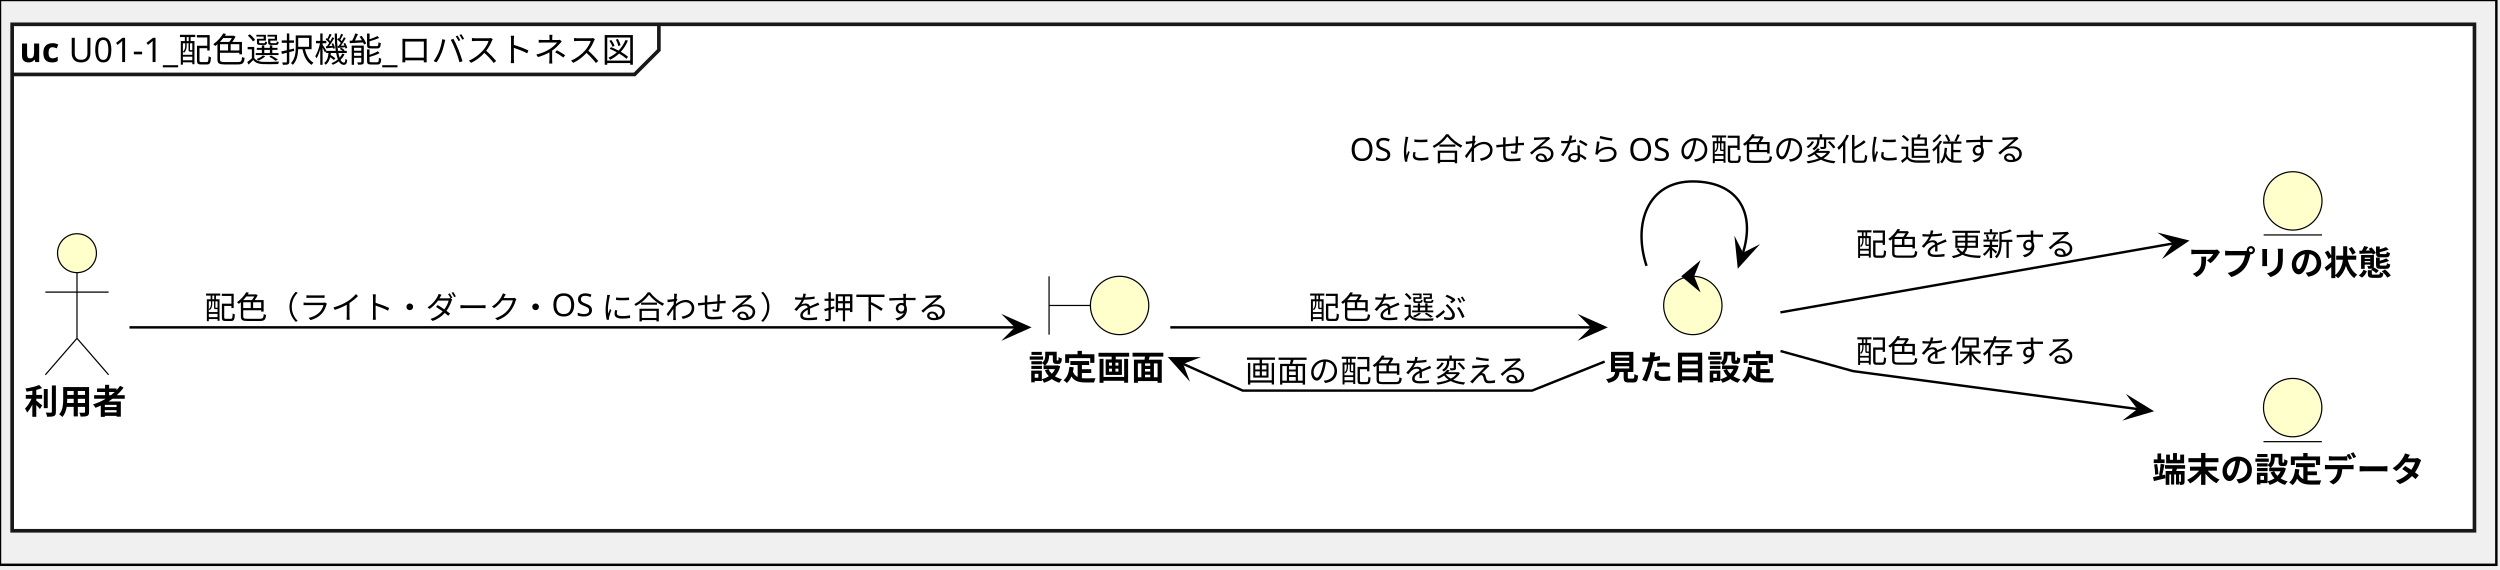
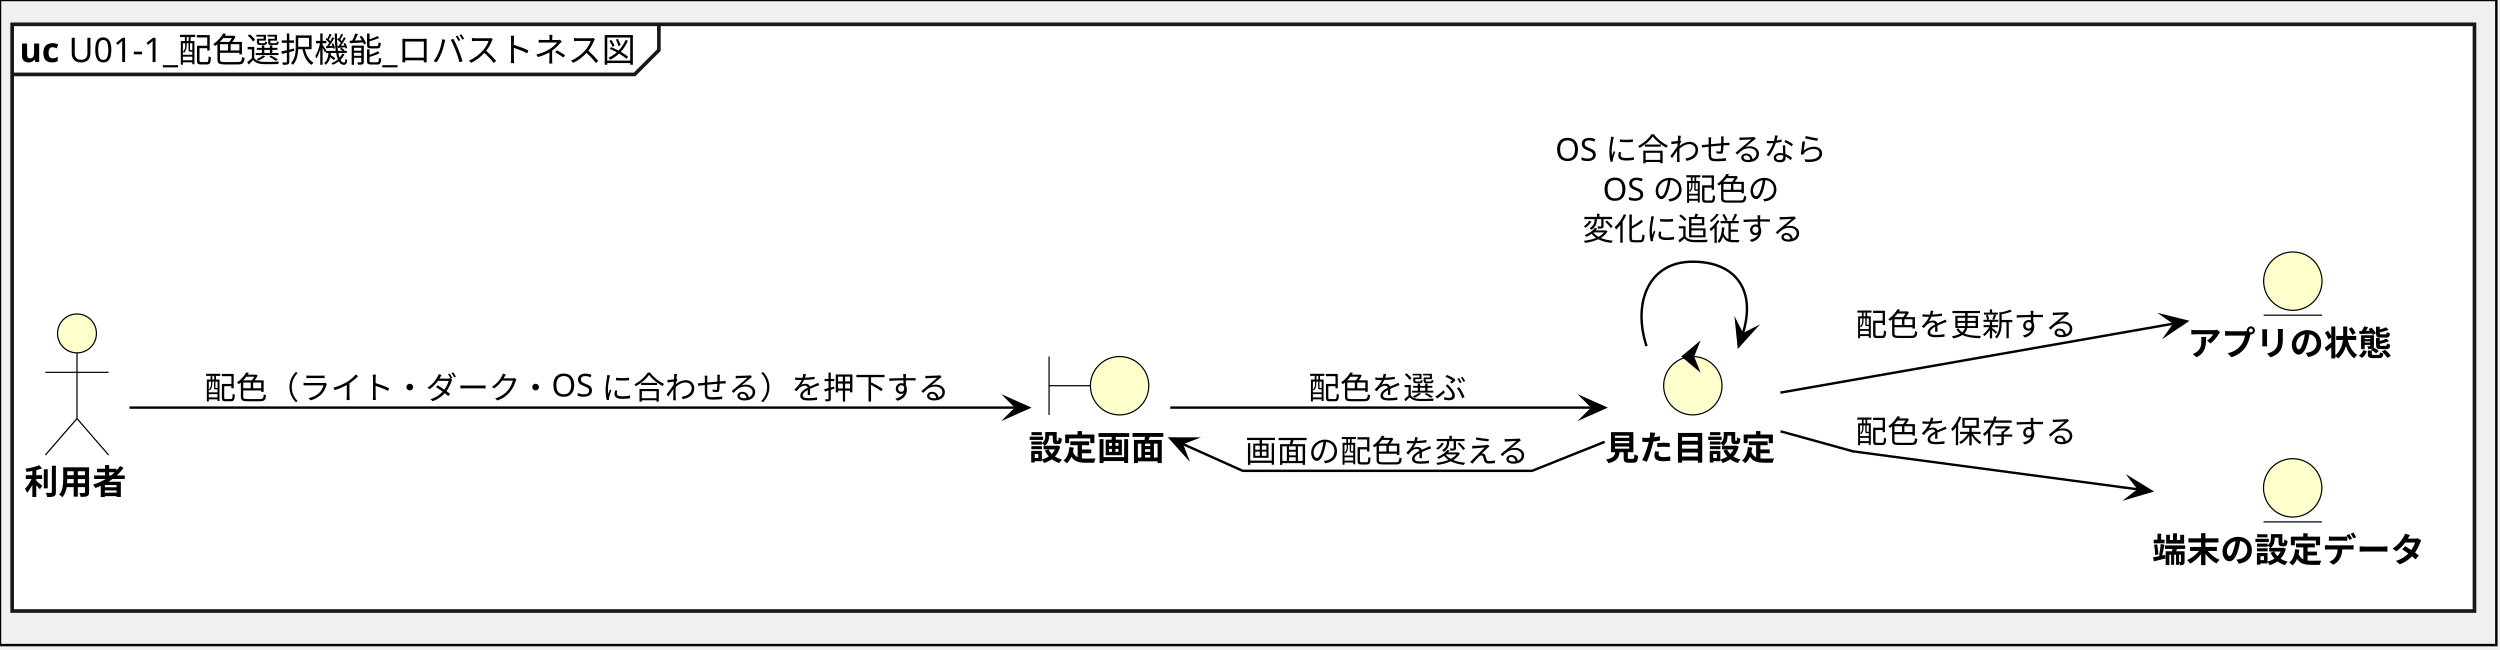
- <svg xmlns="http://www.w3.org/2000/svg" version="1.1" data-diagram-type="DESCRIPTION" style="width:1028px;height:234px;background:#FFFFFF;" width="1028px" height="234px" viewBox="0 0 1028 234" zoomAndPan="magnify" preserveAspectRatio="none" contentStyleType="text/css">
+ <svg xmlns="http://www.w3.org/2000/svg" version="1.1" data-diagram-type="DESCRIPTION" style="width:1028px;height:267px;background:#FFFFFF;" width="1028px" height="267px" viewBox="0 0 1028 267" zoomAndPan="magnify" preserveAspectRatio="none" contentStyleType="text/css">
  <defs />
  <g font-family="sans-serif" lengthAdjust="spacing">
-     <rect x="0" y="0" width="1026.5" height="232.252" fill="none" style="stroke:#000;stroke-width:1;" />
-     <rect x="5" y="10" width="1012.5" height="208.252" fill="#FFF" style="stroke:#181818;stroke-width:1.5;" />
+     <rect x="0" y="0" width="1026.5" height="265.252" fill="none" style="stroke:#000;stroke-width:1;" />
+     <rect x="5" y="10" width="1012.5" height="241.252" fill="#FFF" style="stroke:#181818;stroke-width:1.5;" />
    <path d="M270.931,10 L270.931,20.609 L260.931,30.609 L5,30.609" style="stroke:#181818;stroke-width:1.5;" fill="none" />
    <text x="8" y="25.533" fill="#000" font-size="14" textLength="16.338" font-weight="700">uc</text>
    <text x="28.228" y="25.533" fill="#000" font-size="14" textLength="235.703">U01-1_配色選択機能_ロバストネス図</text>
    <g class="entity" data-qualified-name="A1" id="ent0001" data-source-line="4">
-       <ellipse cx="31.656" cy="104.109" rx="8" ry="8" fill="#FFC" style="stroke:#000;stroke-width:0.5;" />
-       <path d="M31.656,112.109 L31.656,139.109 M18.656,120.109 L44.656,120.109 M31.656,139.109 L18.656,154.109 M31.656,139.109 L44.656,154.109" style="stroke:#000;stroke-width:0.5;" fill="none" />
-       <text x="10" y="170.143" fill="#000" font-size="14" textLength="43.313" font-weight="700">利用者</text>
+       <ellipse cx="31.656" cy="137.109" rx="8" ry="8" fill="#FFC" style="stroke:#000;stroke-width:0.5;" />
+       <path d="M31.656,145.109 L31.656,172.109 M18.656,153.109 L44.656,153.109 M31.656,172.109 L18.656,187.109 M31.656,172.109 L44.656,187.109" style="stroke:#000;stroke-width:0.5;" fill="none" />
+       <text x="10" y="203.143" fill="#000" font-size="14" textLength="43.313" font-weight="700">利用者</text>
    </g>
    <g class="entity" data-qualified-name="B1" id="ent0002" data-source-line="5">
-       <path d="M431.375,113.609 L431.375,137.609 M431.375,125.609 L448.375,125.609" style="stroke:#000;stroke-width:0.5;" fill="none" />
-       <ellipse cx="460.375" cy="125.609" rx="12" ry="12" fill="#FFC" style="stroke:#000;stroke-width:0.5;" />
-       <text x="423" y="156.143" fill="#000" font-size="14" textLength="57.75" font-weight="700">設定画面</text>
+       <path d="M431.375,146.609 L431.375,170.609 M431.375,158.609 L448.375,158.609" style="stroke:#000;stroke-width:0.5;" fill="none" />
+       <ellipse cx="460.375" cy="158.609" rx="12" ry="12" fill="#FFC" style="stroke:#000;stroke-width:0.5;" />
+       <text x="423" y="189.143" fill="#000" font-size="14" textLength="57.75" font-weight="700">設定画面</text>
    </g>
    <g class="entity" data-qualified-name="C1" id="ent0003" data-source-line="6">
-       <ellipse cx="696.094" cy="125.609" rx="12" ry="12" fill="#FFC" style="stroke:#000;stroke-width:0.5;" />
-       <polygon points="692.094,113.609,698.094,108.609,696.094,113.609,698.094,118.609,692.094,113.609" fill="#000" style="stroke:#000;stroke-width:1;stroke-linejoin:miter;stroke-miterlimit:10;" />
-       <text x="660" y="156.143" fill="#000" font-size="14" textLength="72.188" font-weight="700">見た目設定</text>
+       <ellipse cx="696.094" cy="158.609" rx="12" ry="12" fill="#FFC" style="stroke:#000;stroke-width:0.5;" />
+       <polygon points="692.094,146.609,698.094,141.609,696.094,146.609,698.094,151.609,692.094,146.609" fill="#000" style="stroke:#000;stroke-width:1;stroke-linejoin:miter;stroke-miterlimit:10;" />
+       <text x="660" y="189.143" fill="#000" font-size="14" textLength="72.188" font-weight="700">見た目設定</text>
    </g>
    <g class="entity" data-qualified-name="E1" id="ent0004" data-source-line="7">
-       <ellipse cx="942.813" cy="82.609" rx="12" ry="12" fill="#FFC" style="stroke:#000;stroke-width:0.5;" />
-       <line x1="930.813" y1="96.609" x2="954.813" y2="96.609" style="stroke:#000;stroke-width:0.5;" />
-       <text x="899.5" y="113.143" fill="#000" font-size="14" textLength="86.625" font-weight="700">アプリの状態</text>
+       <ellipse cx="942.813" cy="115.609" rx="12" ry="12" fill="#FFC" style="stroke:#000;stroke-width:0.5;" />
+       <line x1="930.813" y1="129.609" x2="954.813" y2="129.609" style="stroke:#000;stroke-width:0.5;" />
+       <text x="899.5" y="146.143" fill="#000" font-size="14" textLength="86.625" font-weight="700">アプリの状態</text>
    </g>
    <g class="entity" data-qualified-name="E2" id="ent0005" data-source-line="8">
-       <ellipse cx="942.75" cy="167.609" rx="12" ry="12" fill="#FFC" style="stroke:#000;stroke-width:0.5;" />
-       <line x1="930.75" y1="181.609" x2="954.75" y2="181.609" style="stroke:#000;stroke-width:0.5;" />
-       <text x="885" y="198.143" fill="#000" font-size="14" textLength="115.5" font-weight="700">端末の設定データ</text>
+       <ellipse cx="942.75" cy="200.609" rx="12" ry="12" fill="#FFC" style="stroke:#000;stroke-width:0.5;" />
+       <line x1="930.75" y1="214.609" x2="954.75" y2="214.609" style="stroke:#000;stroke-width:0.5;" />
+       <text x="885" y="231.143" fill="#000" font-size="14" textLength="115.5" font-weight="700">端末の設定データ</text>
    </g>
    <g class="link" data-entity-1="ent0001" data-entity-2="ent0002" id="lnk6" data-source-line="10" data-link-type="dependency">
-       <path d="M53.25,134.609 C122.28,134.609 339.2,134.609 417.96,134.609" style="stroke:#000;stroke-width:1;" fill="none" id="A1-to-B1" />
-       <polygon points="422.96,134.609,413.96,130.609,417.96,134.609,413.96,138.609,422.96,134.609" fill="#000" style="stroke:#000;stroke-width:1;stroke-linejoin:miter;stroke-miterlimit:10;" />
-       <text x="84" y="131.104" fill="#000" font-size="13" textLength="308.395">配色（ライト・ダーク・OS に合わせる）を押下する</text>
+       <path d="M53.25,167.609 C122.28,167.609 339.2,167.609 417.96,167.609" style="stroke:#000;stroke-width:1;" fill="none" id="A1-to-B1" />
+       <polygon points="422.96,167.609,413.96,163.609,417.96,167.609,413.96,171.609,422.96,167.609" fill="#000" style="stroke:#000;stroke-width:1;stroke-linejoin:miter;stroke-miterlimit:10;" />
+       <text x="84" y="164.104" fill="#000" font-size="13" textLength="308.395">配色（ライト・ダーク・OS に合わせる）を押下する</text>
    </g>
    <g class="link" data-entity-1="ent0002" data-entity-2="ent0003" id="lnk7" data-source-line="11" data-link-type="dependency">
-       <path d="M481.23,134.609 C525.62,134.609 606.63,134.609 654.92,134.609" style="stroke:#000;stroke-width:1;" fill="none" id="B1-to-C1" />
-       <polygon points="659.92,134.609,650.92,130.609,654.92,134.609,650.92,138.609,659.92,134.609" fill="#000" style="stroke:#000;stroke-width:1;stroke-linejoin:miter;stroke-miterlimit:10;" />
-       <text x="538" y="131.104" fill="#000" font-size="13" textLength="65">配色を選ぶ</text>
+       <path d="M481.23,167.609 C525.62,167.609 606.63,167.609 654.92,167.609" style="stroke:#000;stroke-width:1;" fill="none" id="B1-to-C1" />
+       <polygon points="659.92,167.609,650.92,163.609,654.92,167.609,650.92,171.609,659.92,167.609" fill="#000" style="stroke:#000;stroke-width:1;stroke-linejoin:miter;stroke-miterlimit:10;" />
+       <text x="538" y="164.104" fill="#000" font-size="13" textLength="65">配色を選ぶ</text>
    </g>
    <g class="link" data-entity-1="ent0003" data-entity-2="ent0002" id="lnk11" data-source-line="15" data-link-type="dependency">
-       <path d="M659.84,148.679 C644.52,154.799 630,160.609 630,160.609 C630,160.609 511,160.609 511,160.609 C511,160.609 500.602,155.955 485.882,149.355" style="stroke:#000;stroke-width:1;" fill="none" id="C1-to-B1" />
-       <polygon points="481.32,147.309,487.896,154.641,485.882,149.355,491.169,147.342,481.32,147.309" fill="#000" style="stroke:#000;stroke-width:1;stroke-linejoin:miter;stroke-miterlimit:10;" />
-       <text x="512" y="157.104" fill="#000" font-size="13" textLength="117">画面の配色を変える</text>
+       <path d="M659.84,181.679 C644.52,187.799 630,193.609 630,193.609 C630,193.609 511,193.609 511,193.609 C511,193.609 500.602,188.955 485.882,182.355" style="stroke:#000;stroke-width:1;" fill="none" id="C1-to-B1" />
+       <polygon points="481.32,180.309,487.896,187.641,485.882,182.355,491.169,180.342,481.32,180.309" fill="#000" style="stroke:#000;stroke-width:1;stroke-linejoin:miter;stroke-miterlimit:10;" />
+       <text x="512" y="190.104" fill="#000" font-size="13" textLength="117">画面の配色を変える</text>
    </g>
    <g class="link" data-entity-1="ent0003" data-entity-2="ent0004" id="lnk8" data-source-line="12" data-link-type="dependency">
-       <path d="M732.1,128.449 C776.16,120.719 846.775,108.324 894.205,99.994" style="stroke:#000;stroke-width:1;" fill="none" id="C1-to-E1" />
-       <polygon points="899.13,99.129,889.574,96.746,894.205,99.994,890.958,104.626,899.13,99.129" fill="#000" style="stroke:#000;stroke-width:1;stroke-linejoin:miter;stroke-miterlimit:10;" />
-       <text x="763" y="105.104" fill="#000" font-size="13" textLength="91">配色を更新する</text>
+       <path d="M732.1,161.449 C776.16,153.719 846.775,141.324 894.205,132.994" style="stroke:#000;stroke-width:1;" fill="none" id="C1-to-E1" />
+       <polygon points="899.13,132.129,889.574,129.746,894.205,132.994,890.958,137.626,899.13,132.129" fill="#000" style="stroke:#000;stroke-width:1;stroke-linejoin:miter;stroke-miterlimit:10;" />
+       <text x="763" y="138.104" fill="#000" font-size="13" textLength="91">配色を更新する</text>
    </g>
    <g class="link" data-entity-1="ent0003" data-entity-2="ent0005" id="lnk9" data-source-line="13" data-link-type="dependency">
-       <path d="M732.16,144.349 C747.48,148.589 762,152.609 762,152.609 C762,152.609 826.914,161.269 879.594,168.289" style="stroke:#000;stroke-width:1;" fill="none" id="C1-to-E2" />
-       <polygon points="884.55,168.949,876.157,163.796,879.594,168.289,875.101,171.726,884.55,168.949" fill="#000" style="stroke:#000;stroke-width:1;stroke-linejoin:miter;stroke-miterlimit:10;" />
-       <text x="763" y="149.104" fill="#000" font-size="13" textLength="91">配色を保存する</text>
+       <path d="M732.16,177.349 C747.48,181.589 762,185.609 762,185.609 C762,185.609 826.914,194.269 879.594,201.289" style="stroke:#000;stroke-width:1;" fill="none" id="C1-to-E2" />
+       <polygon points="884.55,201.949,876.157,196.796,879.594,201.289,875.101,204.726,884.55,201.949" fill="#000" style="stroke:#000;stroke-width:1;stroke-linejoin:miter;stroke-miterlimit:10;" />
+       <text x="763" y="182.104" fill="#000" font-size="13" textLength="91">配色を保存する</text>
    </g>
    <g class="link" data-entity-1="ent0003" data-entity-2="ent0003" id="lnk10" data-source-line="14" data-link-type="dependency">
-       <path d="M677.05,109.329 C671.31,91.839 677.62,74.609 696,74.609 C714.38,74.609 722.249,87.089 716.509,104.579" style="stroke:#000;stroke-width:1;" fill="none" id="C1-to-C1" />
-       <polygon points="714.95,109.329,721.557,102.025,716.509,104.579,713.956,99.531,714.95,109.329" fill="#000" style="stroke:#000;stroke-width:1;stroke-linejoin:miter;stroke-miterlimit:10;" />
-       <text x="555" y="66.104" fill="#000" font-size="13" textLength="282.401">OS に合わせるなら OS の配色の変化に追従する</text>
+       <path d="M677.05,142.329 C671.31,124.839 677.62,107.609 696,107.609 C714.38,107.609 722.249,120.089 716.509,137.579" style="stroke:#000;stroke-width:1;" fill="none" id="C1-to-C1" />
+       <polygon points="714.95,142.329,721.557,135.025,716.509,137.579,713.956,132.531,714.95,142.329" fill="#000" style="stroke:#000;stroke-width:1;stroke-linejoin:miter;stroke-miterlimit:10;" />
+       <text x="639.5" y="66.104" fill="#000" font-size="13" textLength="113.395">OS に合わせるなら</text>
+       <text x="659" y="82.456" fill="#000" font-size="13" textLength="74.395">OS の配色の</text>
+       <text x="650.697" y="98.808" fill="#000" font-size="13" textLength="91">変化に追従する</text>
    </g>
  </g>
</svg>
